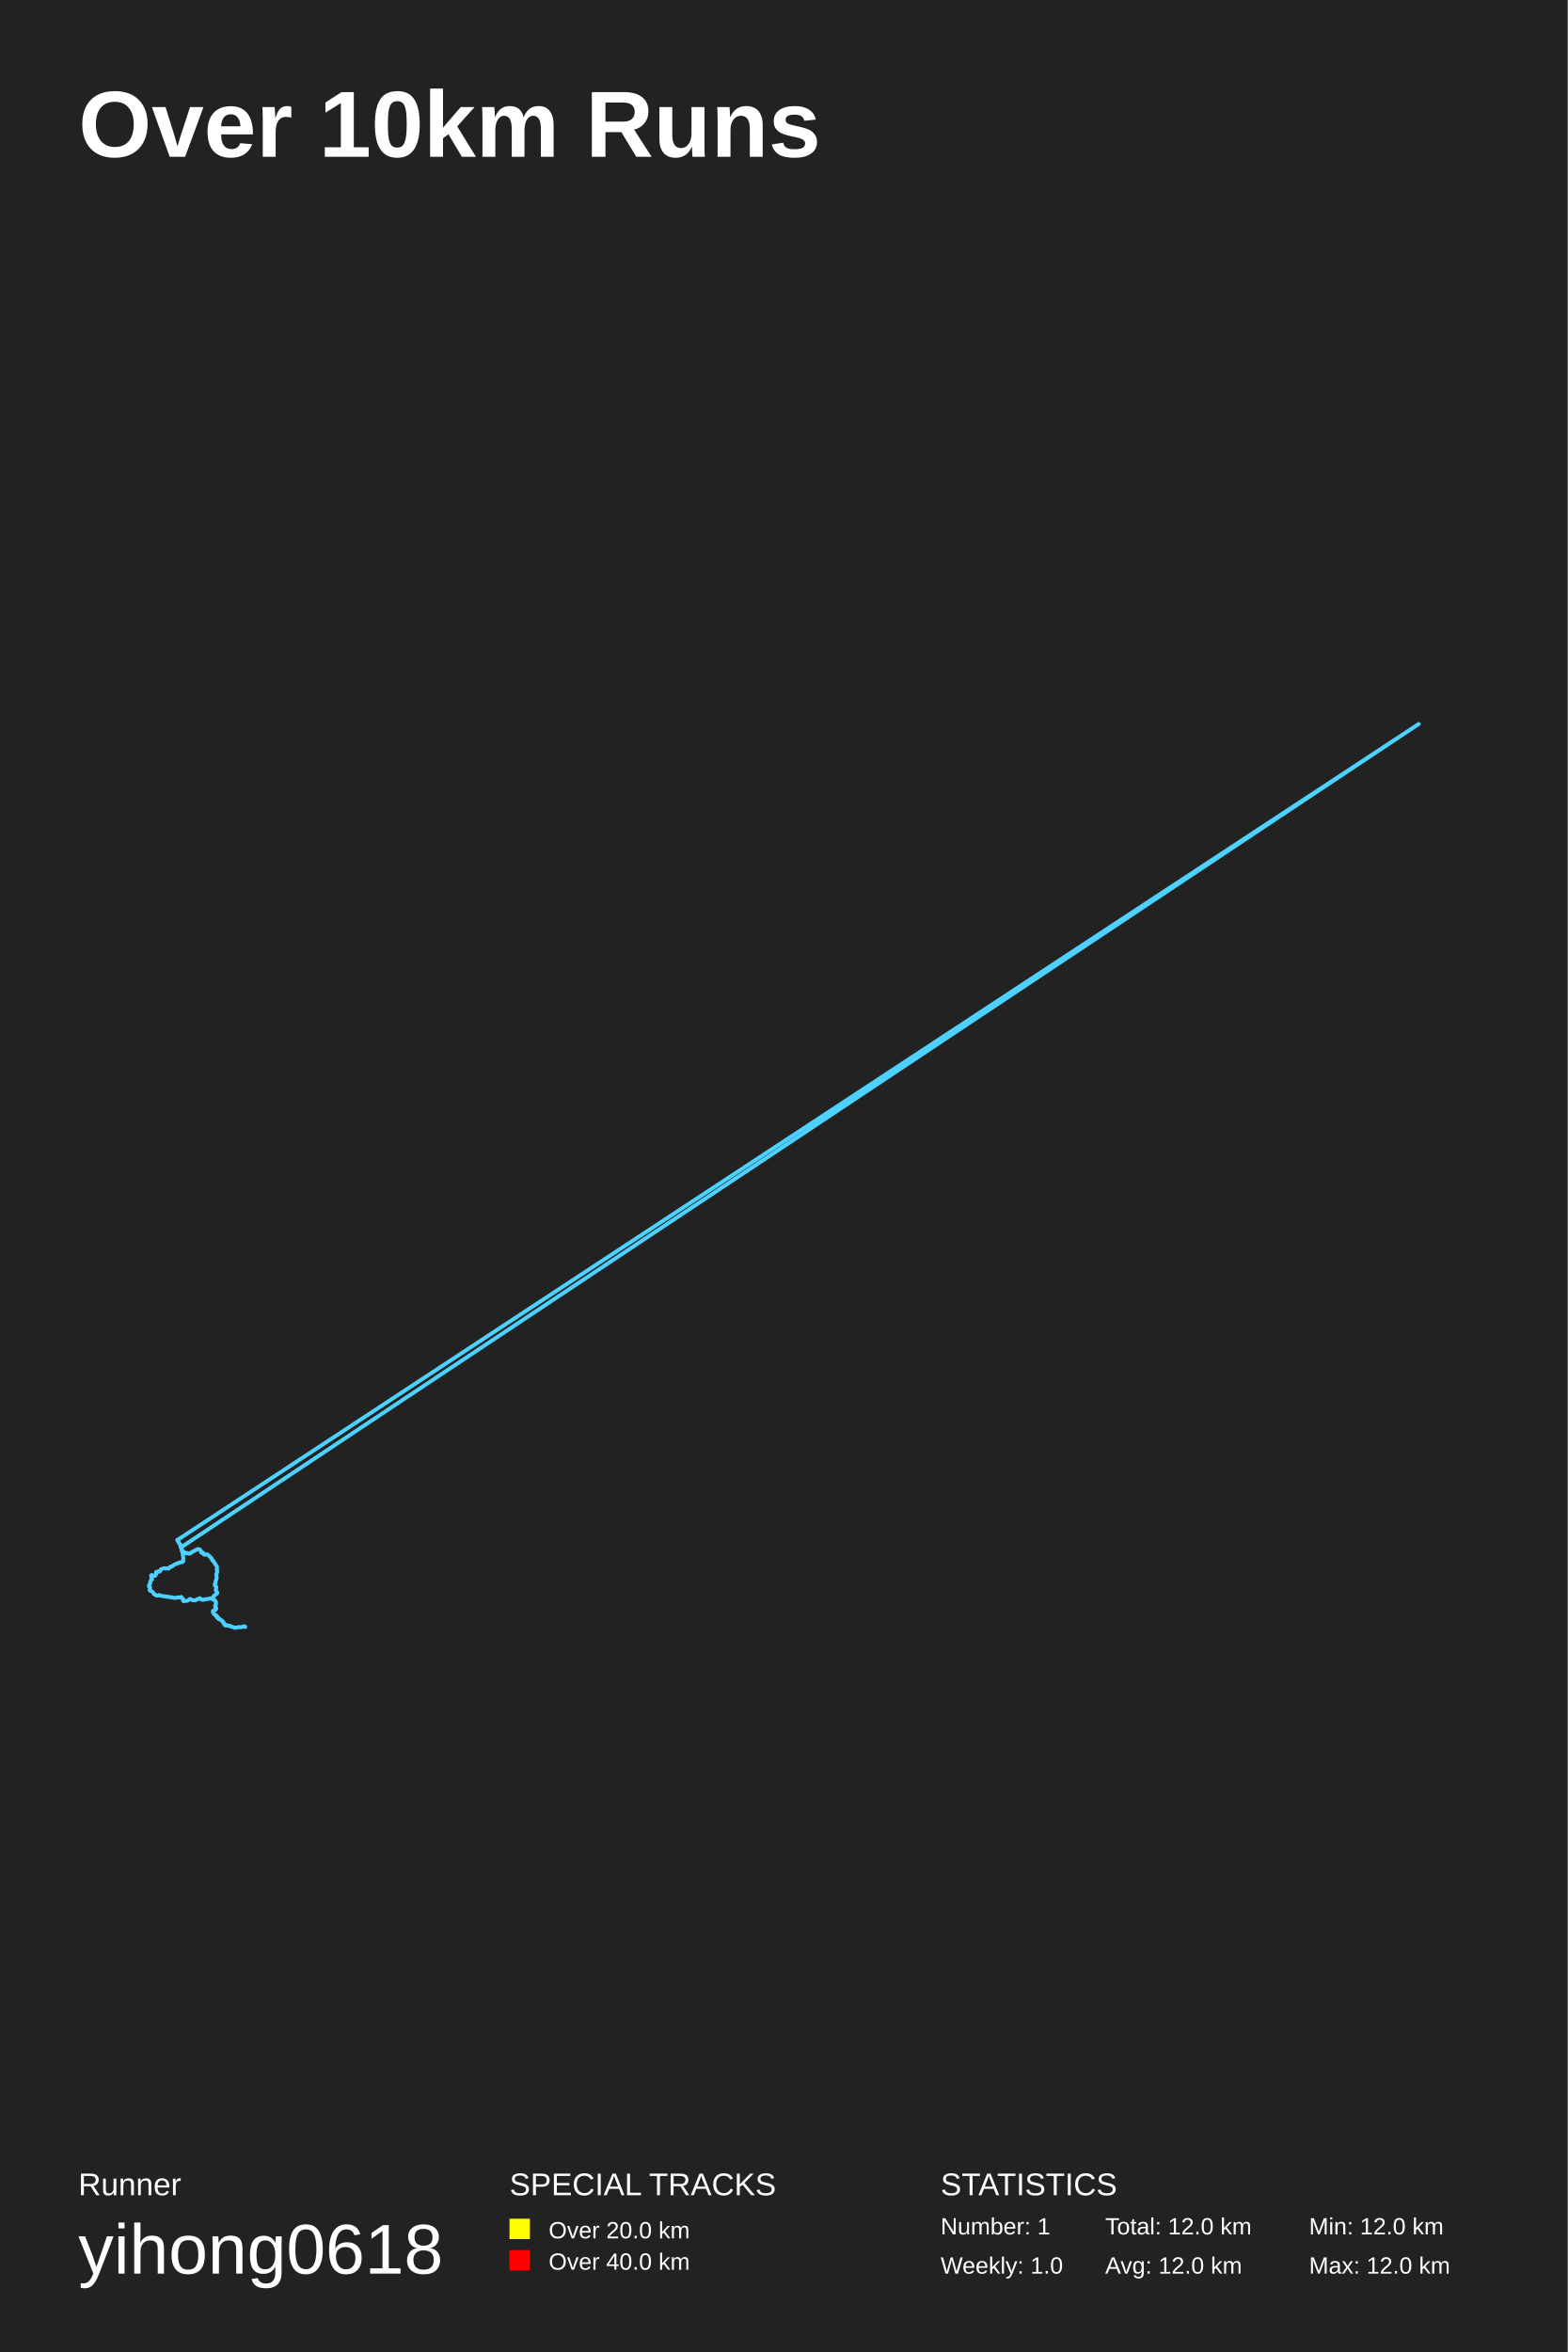
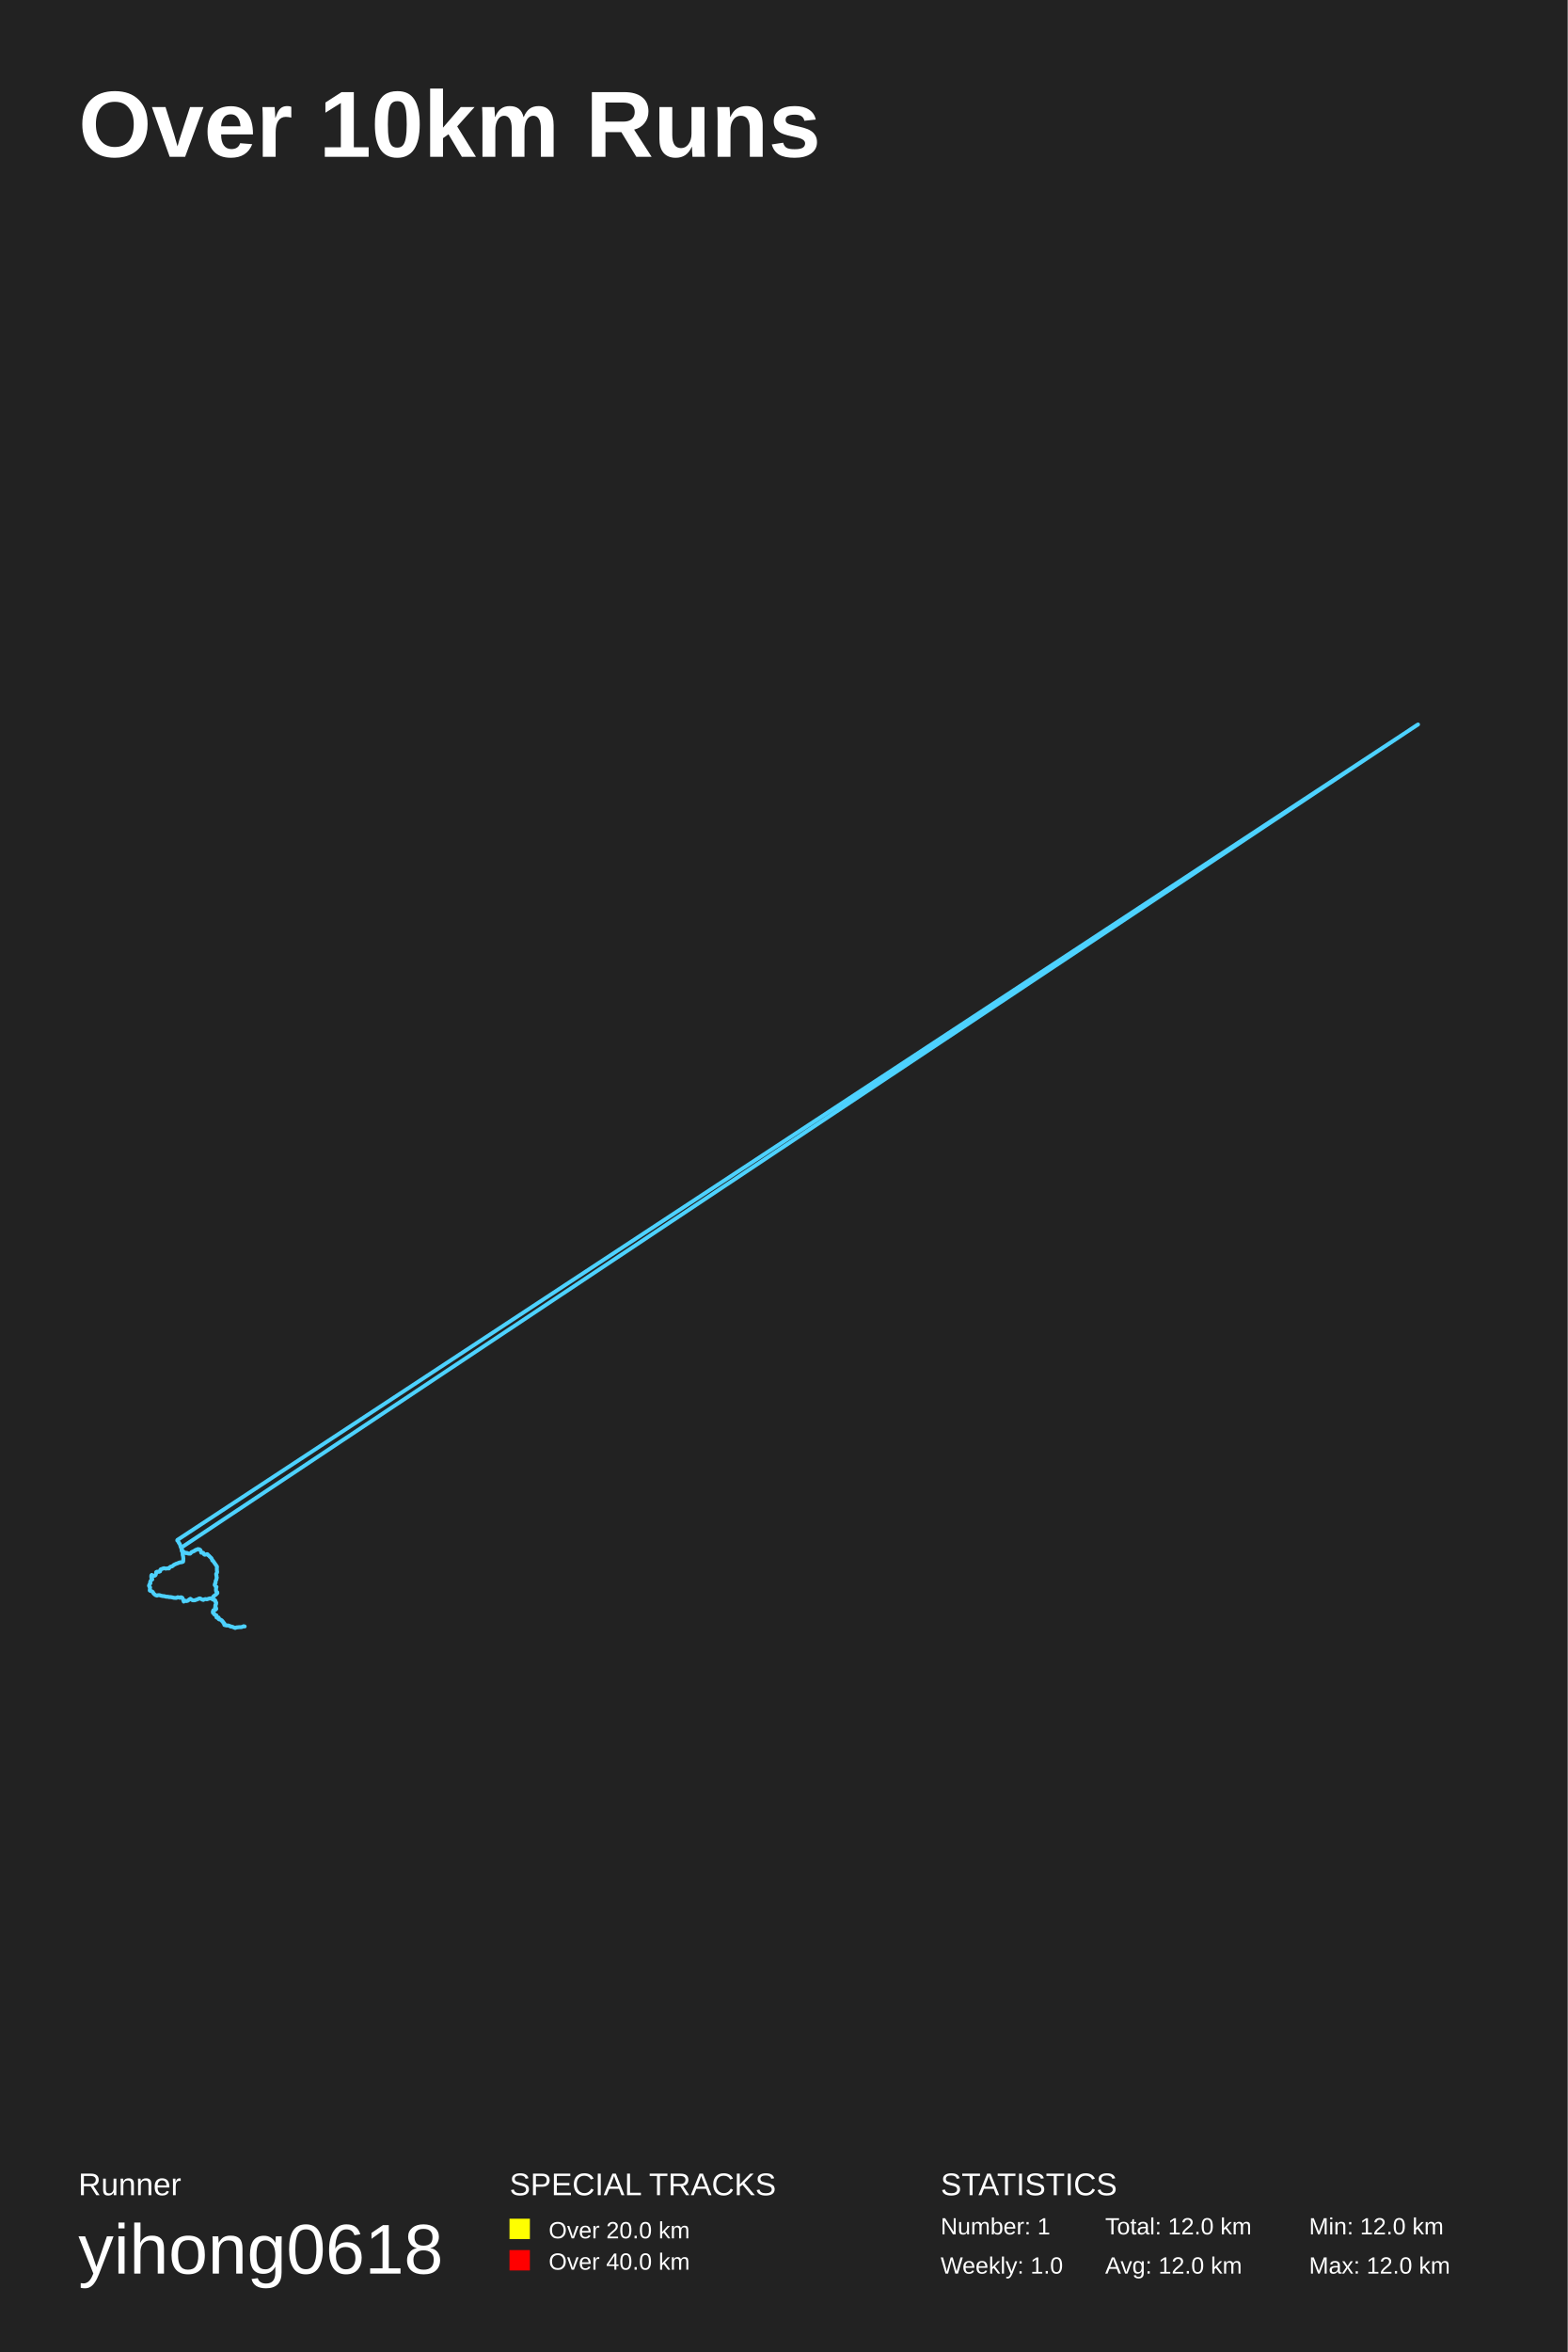
<svg xmlns="http://www.w3.org/2000/svg" baseProfile="full" height="300mm" version="1.1" viewBox="0,0,200,300" width="200mm">
  <defs />
  <rect fill="#222222" height="300" width="200" x="0" y="0" />
  <text fill="#FFFFFF" style="font-size:12px; font-family:Arial; font-weight:bold;" x="10" y="20">Over 10km Runs</text>
  <text fill="#FFFFFF" style="font-size:4px; font-family:Arial" x="10" y="280">Runner</text>
  <text fill="#FFFFFF" style="font-size:9px; font-family:Arial" x="10" y="290">yihong0618</text>
  <text fill="#FFFFFF" style="font-size:4px; font-family:Arial" x="65" y="280">SPECIAL TRACKS</text>
  <rect fill="yellow" height="2.6" width="2.6" x="65" y="283" />
  <text fill="#FFFFFF" style="font-size:3px; font-family:Arial" x="70" y="285.5">Over 20.0 km</text>
  <rect fill="red" height="2.6" width="2.6" x="65" y="287" />
  <text fill="#FFFFFF" style="font-size:3px; font-family:Arial" x="70" y="289.5">Over 40.0 km</text>
  <text fill="#FFFFFF" style="font-size:4px; font-family:Arial" x="120" y="280">STATISTICS</text>
  <text fill="#FFFFFF" style="font-size:3px; font-family:Arial" x="120" y="285">Number: 1</text>
  <text fill="#FFFFFF" style="font-size:3px; font-family:Arial" x="120" y="290">Weekly: 1.0</text>
  <text fill="#FFFFFF" style="font-size:3px; font-family:Arial" x="141" y="285">Total: 12.0 km</text>
  <text fill="#FFFFFF" style="font-size:3px; font-family:Arial" x="141" y="290">Avg: 12.0 km</text>
  <text fill="#FFFFFF" style="font-size:3px; font-family:Arial" x="167" y="285">Min: 12.0 km</text>
  <text fill="#FFFFFF" style="font-size:3px; font-family:Arial" x="167" y="290">Max: 12.0 km</text>
-   <polyline fill="none" opacity="1" points="29.628,207.509 29.5,207.477 29.362,207.43 29.224,207.383 29.091,207.319 28.968,207.319 28.82,207.346 28.654,207.267 28.573,207.114 28.531,207.046 28.421,206.919 28.383,206.809 28.269,206.677 28.226,206.661 28.112,206.614 28.017,206.55 27.894,206.503 27.861,206.392 27.813,206.303 27.685,206.334 27.604,206.208 27.609,206.045 27.495,206.024 27.381,205.971 27.305,205.855 27.214,205.755 27.157,205.613 27.172,205.471 27.352,205.376 27.49,205.334 27.561,205.155 27.5,205.076 27.466,204.939 27.443,204.796 27.533,204.665 27.547,204.517 27.552,204.38 27.481,204.259 27.428,204.122 27.3,204.033 27.229,204.038 27.248,204.038 27.234,204.043 27.219,204.043 27.229,204.038 27.214,204.054 27.214,204.054 27.214,204.048 27.138,203.959 27.134,203.822 27.162,203.738 27.234,203.632 27.305,203.553 27.376,203.49 27.495,203.401 27.609,203.306 27.699,203.232 27.718,203.132 27.647,203.042 27.571,202.948 27.533,202.795 27.566,202.7 27.571,202.6 27.609,202.452 27.533,202.347 27.481,202.305 27.414,202.231 27.405,202.042 27.471,201.941 27.5,201.815 27.504,201.657 27.585,201.52 27.618,201.399 27.637,201.272 27.637,201.151 27.628,201.035 27.599,200.956 27.599,200.835 27.642,200.651 27.704,200.535 27.704,200.414 27.661,200.277 27.675,200.129 27.671,199.977 27.671,199.813 27.181,199.055 27.105,199.044 27.072,198.97 27.015,198.876 27.001,198.839 26.986,198.765 26.939,198.697 26.877,198.633 26.806,198.607 26.768,198.575 26.697,198.475 26.606,198.391 26.511,198.307 26.426,198.254 26.359,198.254 26.25,198.28 26.16,198.301 26.036,198.291 25.989,198.186 25.946,198.096 25.875,198.038 25.746,198.08 25.708,198.017 25.708,197.996 25.727,198.006 25.699,198.012 25.689,198.028 25.67,198.022 25.689,198.033 25.685,198.028 25.699,198.017 25.694,198.022 25.637,197.906 25.618,197.838 25.59,197.743 25.552,197.701 25.514,197.664 25.442,197.622 25.366,197.617 25.295,197.59 25.262,197.596 25.243,197.585 25.148,197.622 25.086,197.675 25.029,197.664 24.972,197.701 24.891,197.754 24.829,197.812 24.777,197.838 24.72,197.854 24.654,197.87 24.578,197.922 24.478,197.959 24.383,198.049 24.297,198.138 24.198,198.159 24.131,198.149 24.022,198.149 23.946,198.149 23.965,198.122 23.97,198.143 23.951,198.128 23.917,198.138 23.865,198.085 23.799,198.07 23.723,198.128 23.67,198.049 23.575,198.08 23.49,198.006 23.437,197.922 23.361,197.885 23.347,197.891 23.323,197.843 23.262,197.769 23.195,197.769 23.195,197.775 23.186,197.748 23.176,197.68 23.205,197.596 23.181,197.532 23.119,197.459 23.091,197.406 23.053,197.337 23.038,197.253 23.01,197.137 22.981,196.969 22.901,196.911 22.858,196.848 22.81,196.779 22.777,196.679 22.711,196.584 22.682,196.505 22.668,196.489 22.635,196.495 22.649,196.495 22.649,196.489 22.63,196.484 22.639,196.484 22.658,196.484 22.706,196.405 22.692,196.416 22.616,196.416 22.63,196.431 22.62,196.442 22.63,196.442 22.625,196.431 22.63,196.431 22.639,196.416 22.639,196.426 181.0,92.349 180.91,92.407 180.815,92.465 180.815,92.465 180.815,92.465 180.724,92.523 23.091,197.374 23.138,197.501 23.186,197.58 23.167,197.69 23.181,197.812 23.233,197.912 23.285,198.017 23.295,198.143 23.319,198.28 23.347,198.481 23.376,198.644 23.38,198.749 23.38,198.923 23.366,199.06 23.371,199.15 23.266,199.25 23.081,199.25 22.953,199.292 22.815,199.334 22.668,199.408 22.544,199.455 22.402,199.492 22.316,199.545 22.202,199.597 22.093,199.666 22.064,199.713 22.05,199.724 22.031,199.729 21.979,199.787 21.889,199.808 21.77,199.819 21.694,199.892 21.618,199.929 21.575,200.029 21.49,200.071 21.395,200.035 21.271,200.05 21.176,200.071 21.067,200.061 20.972,200.024 20.872,200.04 20.805,200.061 20.729,200.093 20.625,200.135 20.53,200.161 20.473,200.229 20.425,200.324 20.44,200.403 20.387,200.44 20.345,200.472 20.297,200.472 20.193,200.493 20.102,200.456 19.983,200.488 19.912,200.524 19.931,200.567 19.926,200.651 19.907,200.704 19.898,200.756 19.893,200.809 19.865,200.888 19.793,200.988 19.675,200.972 19.603,201.009 19.513,201.051 19.428,201.051 19.413,201.009 19.366,201.009 19.337,200.972 19.328,200.946 19.371,200.888 19.38,200.888 19.333,200.941 19.266,200.956 19.333,201.104 19.314,201.278 19.404,201.409 19.366,201.51 19.242,201.573 19.157,201.731 19.176,201.91 19.105,202.057 19.005,202.205 19.024,202.4 19.133,202.431 19.143,202.537 19.152,202.647 19.086,202.816 19.181,202.9 19.295,202.963 19.418,203.011 19.561,203.153 19.622,203.29 19.793,203.422 19.969,203.501 20.126,203.527 20.311,203.443 20.473,203.527 20.663,203.559 20.858,203.595 21.01,203.611 21.124,203.627 21.247,203.659 21.39,203.659 21.528,203.701 21.656,203.717 21.827,203.717 21.965,203.769 22.112,203.79 22.264,203.801 22.444,203.811 22.601,203.759 22.711,203.727 22.872,203.775 23.024,203.764 23.124,203.69 23.2,203.806 23.342,203.927 23.333,204.101 23.418,204.233 23.49,204.196 23.699,204.201 23.894,204.175 24.065,204.085 24.212,203.954 24.397,204.006 24.521,204.101 24.734,204.122 24.915,204.117 25.043,204.054 25.195,203.964 25.376,203.933 25.49,203.848 25.623,203.943 25.761,204.048 25.898,204.059 26.017,204.033 26.146,203.98 26.321,203.969 26.478,203.964 26.625,203.922 26.725,203.885 26.858,203.869 27.015,203.938 27.167,203.969 27.267,204.012 27.4,204.085 27.481,204.238 27.566,204.365 27.552,204.528 27.533,204.696 27.514,204.865 27.471,205.028 27.599,205.155 27.533,205.302 27.367,205.365 27.243,205.476 27.205,205.623 27.295,205.781 27.381,205.945 27.547,206.013 27.656,206.134 27.652,206.277 27.842,206.298 27.908,206.429 28.036,206.535 28.212,206.635 28.336,206.756 28.469,206.866 28.559,207.019 28.659,207.14 28.787,207.293 28.963,207.319 29.148,207.335 29.3,207.388 29.495,207.451 29.642,207.509 29.823,207.562 29.946,207.635 30.103,207.604 30.265,207.578 30.436,207.541 30.616,207.535 30.773,207.546 30.901,207.509 31.044,207.456 31.172,207.425 31.291,207.52" stroke="#4DD2FF" stroke-dasharray="none" stroke-linecap="round" stroke-linejoin="round" stroke-width="0.5" />
+   <polyline fill="none" opacity="1" points="29.59,207.488 29.428,207.477 29.319,207.398 29.181,207.356 29.034,207.319 28.925,207.341 28.621,207.267 28.64,207.235 28.573,207.077 28.507,207.024 28.431,206.866 28.336,206.787 28.25,206.666 28.188,206.624 28.079,206.582 27.946,206.556 27.846,206.456 27.884,206.356 27.766,206.319 27.623,206.313 27.623,206.14 27.571,206.029 27.457,206.008 27.348,205.929 27.276,205.813 27.167,205.718 27.153,205.565 27.229,205.381 27.395,205.36 27.538,205.26 27.557,205.118 27.443,205.033 27.481,204.891 27.471,204.733 27.542,204.612 27.571,204.47 27.504,204.354 27.485,204.191 27.376,204.085 27.224,204.022 27.229,204.038 27.253,204.038 27.214,204.038 27.224,204.043 27.219,204.043 27.21,204.048 27.214,204.054 27.214,204.048 27.124,203.901 27.148,203.796 27.181,203.685 27.257,203.601 27.338,203.543 27.428,203.464 27.547,203.385 27.656,203.274 27.728,203.195 27.718,203.095 27.599,203.016 27.561,202.895 27.552,202.768 27.566,202.658 27.566,202.542 27.618,202.41 27.49,202.331 27.471,202.268 27.39,202.173 27.428,201.994 27.5,201.905 27.5,201.757 27.528,201.604 27.604,201.483 27.623,201.341 27.661,201.22 27.618,201.109 27.628,200.999 27.595,200.904 27.58,200.756 27.671,200.614 27.704,200.493 27.671,200.361 27.671,200.224 27.661,200.077 27.685,199.855 27.671,199.803 27.167,199.071 27.077,199.039 27.053,198.928 27.024,198.86 27.005,198.823 26.972,198.739 26.906,198.691 26.849,198.633 26.787,198.57 26.73,198.528 26.678,198.449 26.549,198.359 26.483,198.254 26.412,198.233 26.312,198.275 26.217,198.286 26.112,198.307 26.017,198.244 25.979,198.143 25.922,198.064 25.822,198.049 25.718,198.059 25.713,198.012 25.718,198.001 25.708,198.017 25.694,198.043 25.68,198.022 25.685,198.022 25.67,198.043 25.675,198.022 25.694,198.001 25.699,197.991 25.623,197.885 25.609,197.817 25.566,197.722 25.547,197.696 25.485,197.659 25.409,197.611 25.343,197.622 25.29,197.585 25.262,197.585 25.2,197.601 25.129,197.643 25.067,197.685 24.996,197.68 24.948,197.711 24.848,197.759 24.82,197.817 24.758,197.833 24.692,197.875 24.639,197.885 24.535,197.938 24.44,197.975 24.354,198.075 24.269,198.165 24.155,198.165 24.098,198.165 23.989,198.149 23.951,198.138 23.965,198.122 23.965,198.143 23.955,198.138 23.913,198.128 23.837,198.07 23.789,198.085 23.699,198.096 23.637,198.043 23.547,198.075 23.471,197.975 23.409,197.912 23.357,197.88 23.342,197.875 23.304,197.806 23.238,197.759 23.19,197.78 23.209,197.764 23.167,197.733 23.186,197.638 23.195,197.574 23.133,197.511 23.114,197.443 23.086,197.374 23.053,197.311 23.019,197.211 23.005,197.127 22.939,196.953 22.891,196.874 22.829,196.811 22.801,196.742 22.758,196.647 22.682,196.553 22.673,196.489 22.635,196.479 22.62,196.495 22.644,196.495 22.63,196.489 22.639,196.484 22.644,196.484 22.682,196.447 22.692,196.416 22.687,196.447 22.639,196.426 22.625,196.437 22.62,196.447 22.625,196.437 22.625,196.431 22.63,196.426 22.63,196.426 22.639,196.416 180.91,92.407 180.815,92.465 180.815,92.465 180.815,92.465 180.739,92.507 180.629,92.581 23.114,197.411 23.162,197.517 23.186,197.622 23.181,197.727 23.2,197.854 23.271,197.949 23.309,198.064 23.3,198.222 23.314,198.359 23.361,198.533 23.376,198.681 23.395,198.797 23.38,198.97 23.38,199.097 23.357,199.192 23.195,199.26 23.034,199.276 22.901,199.297 22.768,199.355 22.616,199.418 22.482,199.46 22.383,199.508 22.273,199.56 22.169,199.613 22.102,199.671 22.05,199.729 22.05,199.719 22.017,199.745 21.936,199.792 21.851,199.813 21.751,199.84 21.656,199.908 21.613,199.956 21.556,200.056 21.447,200.056 21.361,200.04 21.238,200.066 21.128,200.082 21.029,200.045 20.929,200.024 20.829,200.056 20.772,200.066 20.691,200.124 20.592,200.14 20.501,200.172 20.444,200.261 20.425,200.351 20.43,200.424 20.368,200.445 20.326,200.477 20.259,200.488 20.154,200.482 20.059,200.461 19.941,200.509 19.917,200.535 19.936,200.598 19.926,200.688 19.898,200.735 19.888,200.767 19.874,200.825 19.836,200.92 19.741,200.983 19.651,200.983 19.584,201.02 19.494,201.072 19.428,201.046 19.39,200.999 19.366,200.999 19.328,200.956 19.342,200.935 19.361,200.877 19.38,200.898 19.318,200.93 19.299,201.025 19.304,201.178 19.337,201.33 19.428,201.457 19.318,201.525 19.223,201.636 19.152,201.815 19.19,201.941 19.062,202.11 19.01,202.263 19.076,202.4 19.147,202.479 19.133,202.579 19.119,202.7 19.105,202.869 19.204,202.927 19.352,202.963 19.489,203.053 19.565,203.206 19.694,203.348 19.865,203.469 20.031,203.522 20.173,203.464 20.359,203.469 20.544,203.532 20.734,203.574 20.934,203.59 21.01,203.606 21.157,203.653 21.295,203.664 21.433,203.669 21.575,203.711 21.732,203.706 21.893,203.732 22.026,203.759 22.155,203.796 22.326,203.811 22.525,203.811 22.658,203.727 22.772,203.743 22.924,203.796 23.048,203.732 23.133,203.738 23.262,203.806 23.347,204.001 23.395,204.133 23.442,204.286 23.561,204.154 23.77,204.222 23.965,204.17 24.122,204.027 24.288,203.927 24.435,204.033 24.587,204.122 24.839,204.122 24.953,204.075 25.1,204.027 25.267,203.959 25.423,203.88 25.528,203.885 25.68,203.964 25.813,204.033 25.946,204.07 26.051,204.001 26.212,203.959 26.397,203.996 26.526,203.948 26.673,203.901 26.768,203.875 26.925,203.885 27.067,203.964 27.186,203.996 27.319,204.022 27.447,204.127 27.481,204.286 27.585,204.417 27.566,204.596 27.504,204.744 27.485,204.923 27.547,205.065 27.59,205.213 27.476,205.334 27.324,205.376 27.229,205.534 27.219,205.692 27.333,205.834 27.443,205.987 27.614,206.04 27.642,206.187 27.718,206.298 27.884,206.319 27.946,206.482 28.103,206.572 28.283,206.672 28.398,206.793 28.488,206.93 28.607,207.056 28.692,207.219 28.858,207.325 29.029,207.319 29.215,207.356 29.371,207.435 29.552,207.477 29.699,207.52 29.861,207.593 30.008,207.651 30.179,207.578 30.322,207.567 30.507,207.546 30.683,207.546 30.825,207.53 30.954,207.483 31.087,207.425 31.215,207.456" stroke="#4DD2FF" stroke-dasharray="none" stroke-linecap="round" stroke-linejoin="round" stroke-width="0.5" />
</svg>
